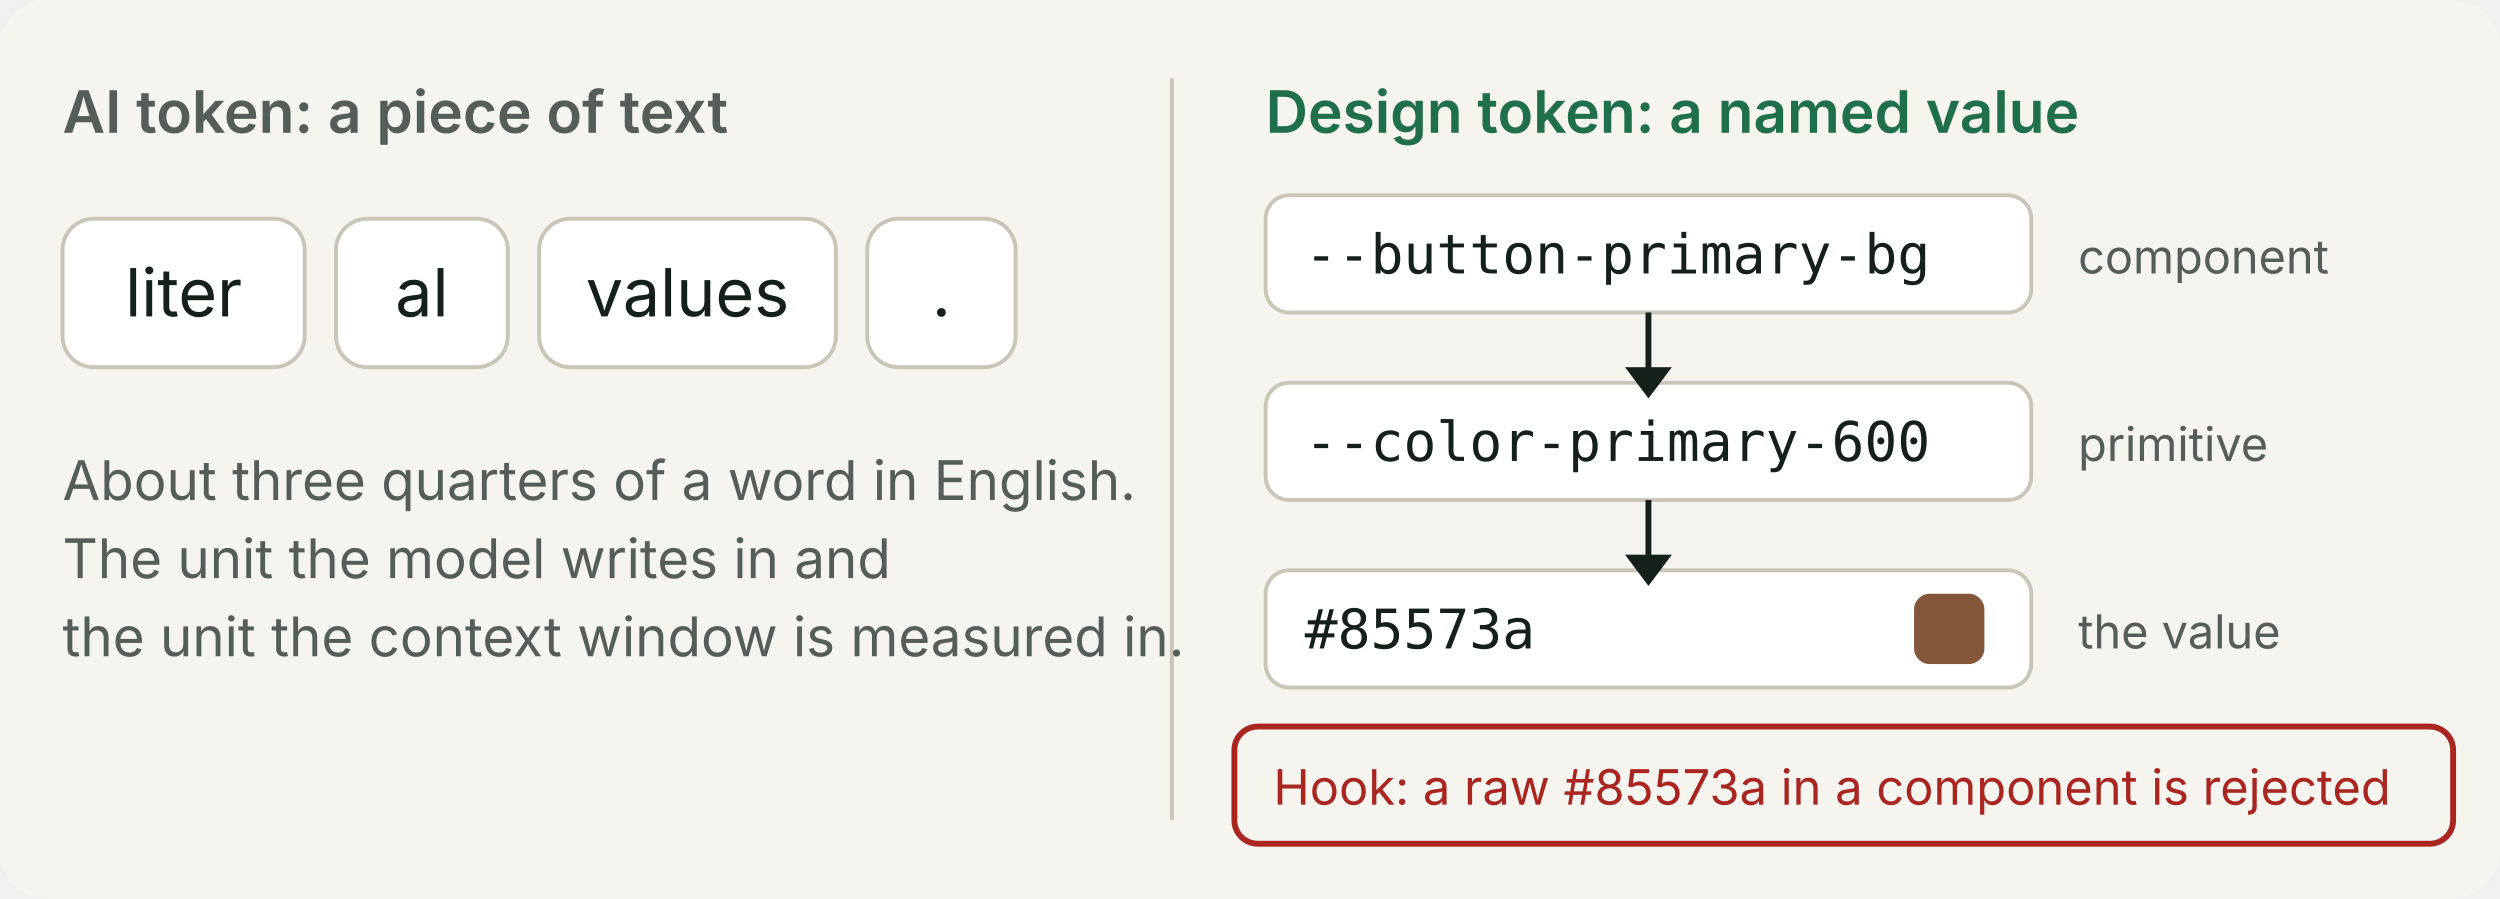
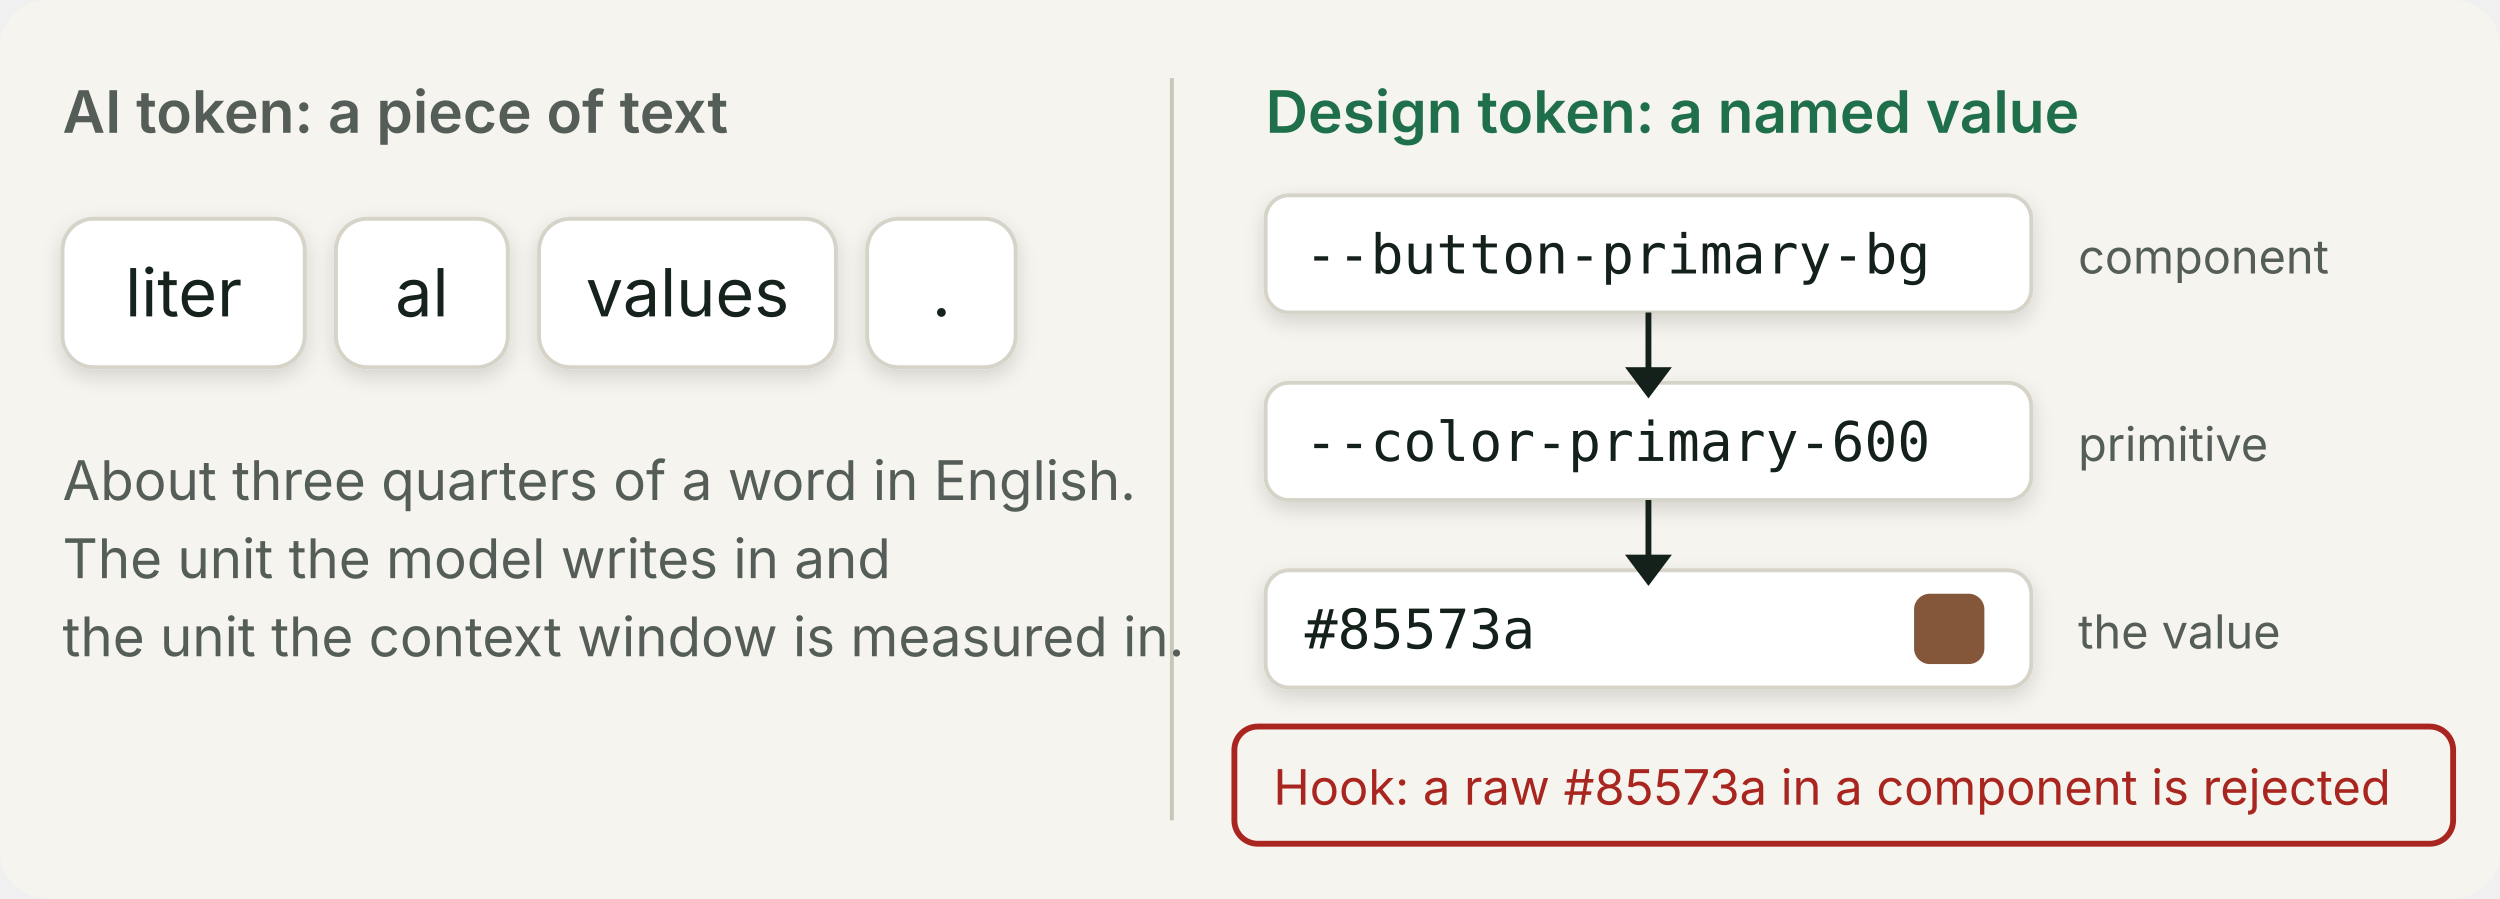
<svg xmlns="http://www.w3.org/2000/svg" viewBox="0 0 640 230" role="img" aria-label="Left: an AI token is a piece of text, shown as the word literal split into pieces. Right: a design token is a named value, shown as a button token pointing to a colour token pointing to a hex value, with the hook rejecting the raw hex" font-family="Inter, -apple-system, 'Segoe UI', system-ui, sans-serif">
+   <defs>
+     <filter id="sh4" x="-10%" y="-20%" width="120%" height="150%">
+       <feDropShadow dx="0" dy="2" stdDeviation="2.5" flood-color="#14201A" flood-opacity="0.14" />
+     </filter>
+   </defs>
  <rect width="640" height="230" rx="12" fill="#F5F4EE" />
  <line x1="300" y1="20" x2="300" y2="210" stroke="#C9C6B8" />
  <text x="16" y="34" font-size="15" fill="#545D57" font-weight="600">AI token: a piece of text</text>
-   <g font-size="17" fill="#14201A">
-     <rect x="16" y="56" width="62" height="38" rx="8" fill="#FFFFFF" stroke="#C9C6B8" />
+   <g font-size="17" fill="#14201A" filter="url(#sh4)">
+     <rect x="16" y="56" width="62" height="38" rx="8" fill="#FFFFFF" stroke="#D6D4C8" />
    <text x="47" y="81" text-anchor="middle">liter</text>
-     <rect x="86" y="56" width="44" height="38" rx="8" fill="#FFFFFF" stroke="#C9C6B8" />
+     <rect x="86" y="56" width="44" height="38" rx="8" fill="#FFFFFF" stroke="#D6D4C8" />
    <text x="108" y="81" text-anchor="middle">al</text>
-     <rect x="138" y="56" width="76" height="38" rx="8" fill="#FFFFFF" stroke="#C9C6B8" />
+     <rect x="138" y="56" width="76" height="38" rx="8" fill="#FFFFFF" stroke="#D6D4C8" />
    <text x="176" y="81" text-anchor="middle">values</text>
-     <rect x="222" y="56" width="38" height="38" rx="8" fill="#FFFFFF" stroke="#C9C6B8" />
+     <rect x="222" y="56" width="38" height="38" rx="8" fill="#FFFFFF" stroke="#D6D4C8" />
    <text x="241" y="81" text-anchor="middle">.</text>
  </g>
  <text x="16" y="128" font-size="14" fill="#545D57">About three quarters of a word in English.</text>
  <text x="16" y="148" font-size="14" fill="#545D57">The unit the model writes in and</text>
  <text x="16" y="168" font-size="14" fill="#545D57">the unit the context window is measured in.</text>
  <text x="324" y="34" font-size="15" fill="#1F6F4A" font-weight="600">Design token: a named value</text>
  <g font-family="'IBM Plex Mono', ui-monospace, Menlo, monospace" font-size="14" fill="#14201A">
-     <rect x="324" y="50" width="196" height="30" rx="6" fill="#FFFFFF" stroke="#C9C6B8" />
+     <g filter="url(#sh4)">
+       <rect x="324" y="50" width="196" height="30" rx="6" fill="#FFFFFF" stroke="#D6D4C8" />
+       <rect x="324" y="98" width="196" height="30" rx="6" fill="#FFFFFF" stroke="#D6D4C8" />
+       <rect x="324" y="146" width="196" height="30" rx="6" fill="#FFFFFF" stroke="#D6D4C8" />
+     </g>
    <text x="334" y="70">--button-primary-bg</text>
-     <rect x="324" y="98" width="196" height="30" rx="6" fill="#FFFFFF" stroke="#C9C6B8" />
    <text x="334" y="118">--color-primary-600</text>
-     <rect x="324" y="146" width="196" height="30" rx="6" fill="#FFFFFF" stroke="#C9C6B8" />
    <text x="334" y="166">#85573a</text>
    <rect x="490" y="152" width="18" height="18" rx="4" fill="#85573a" />
  </g>
  <line x1="422" y1="80" x2="422" y2="96" stroke="#14201A" stroke-width="1.5" />
  <polygon points="416,94 428,94 422,102" fill="#14201A" />
  <line x1="422" y1="128" x2="422" y2="144" stroke="#14201A" stroke-width="1.5" />
  <polygon points="416,142 428,142 422,150" fill="#14201A" />
  <text x="532" y="70" font-size="12" fill="#545D57">component</text>
  <text x="532" y="118" font-size="12" fill="#545D57">primitive</text>
  <text x="532" y="166" font-size="12" fill="#545D57">the value</text>
  <rect x="316" y="186" width="312" height="30" rx="6" fill="none" stroke="#A8261F" stroke-width="1.5" />
  <text x="326" y="206" font-size="12.5" fill="#A8261F">Hook: a raw #85573a in a component is rejected</text>
</svg>
